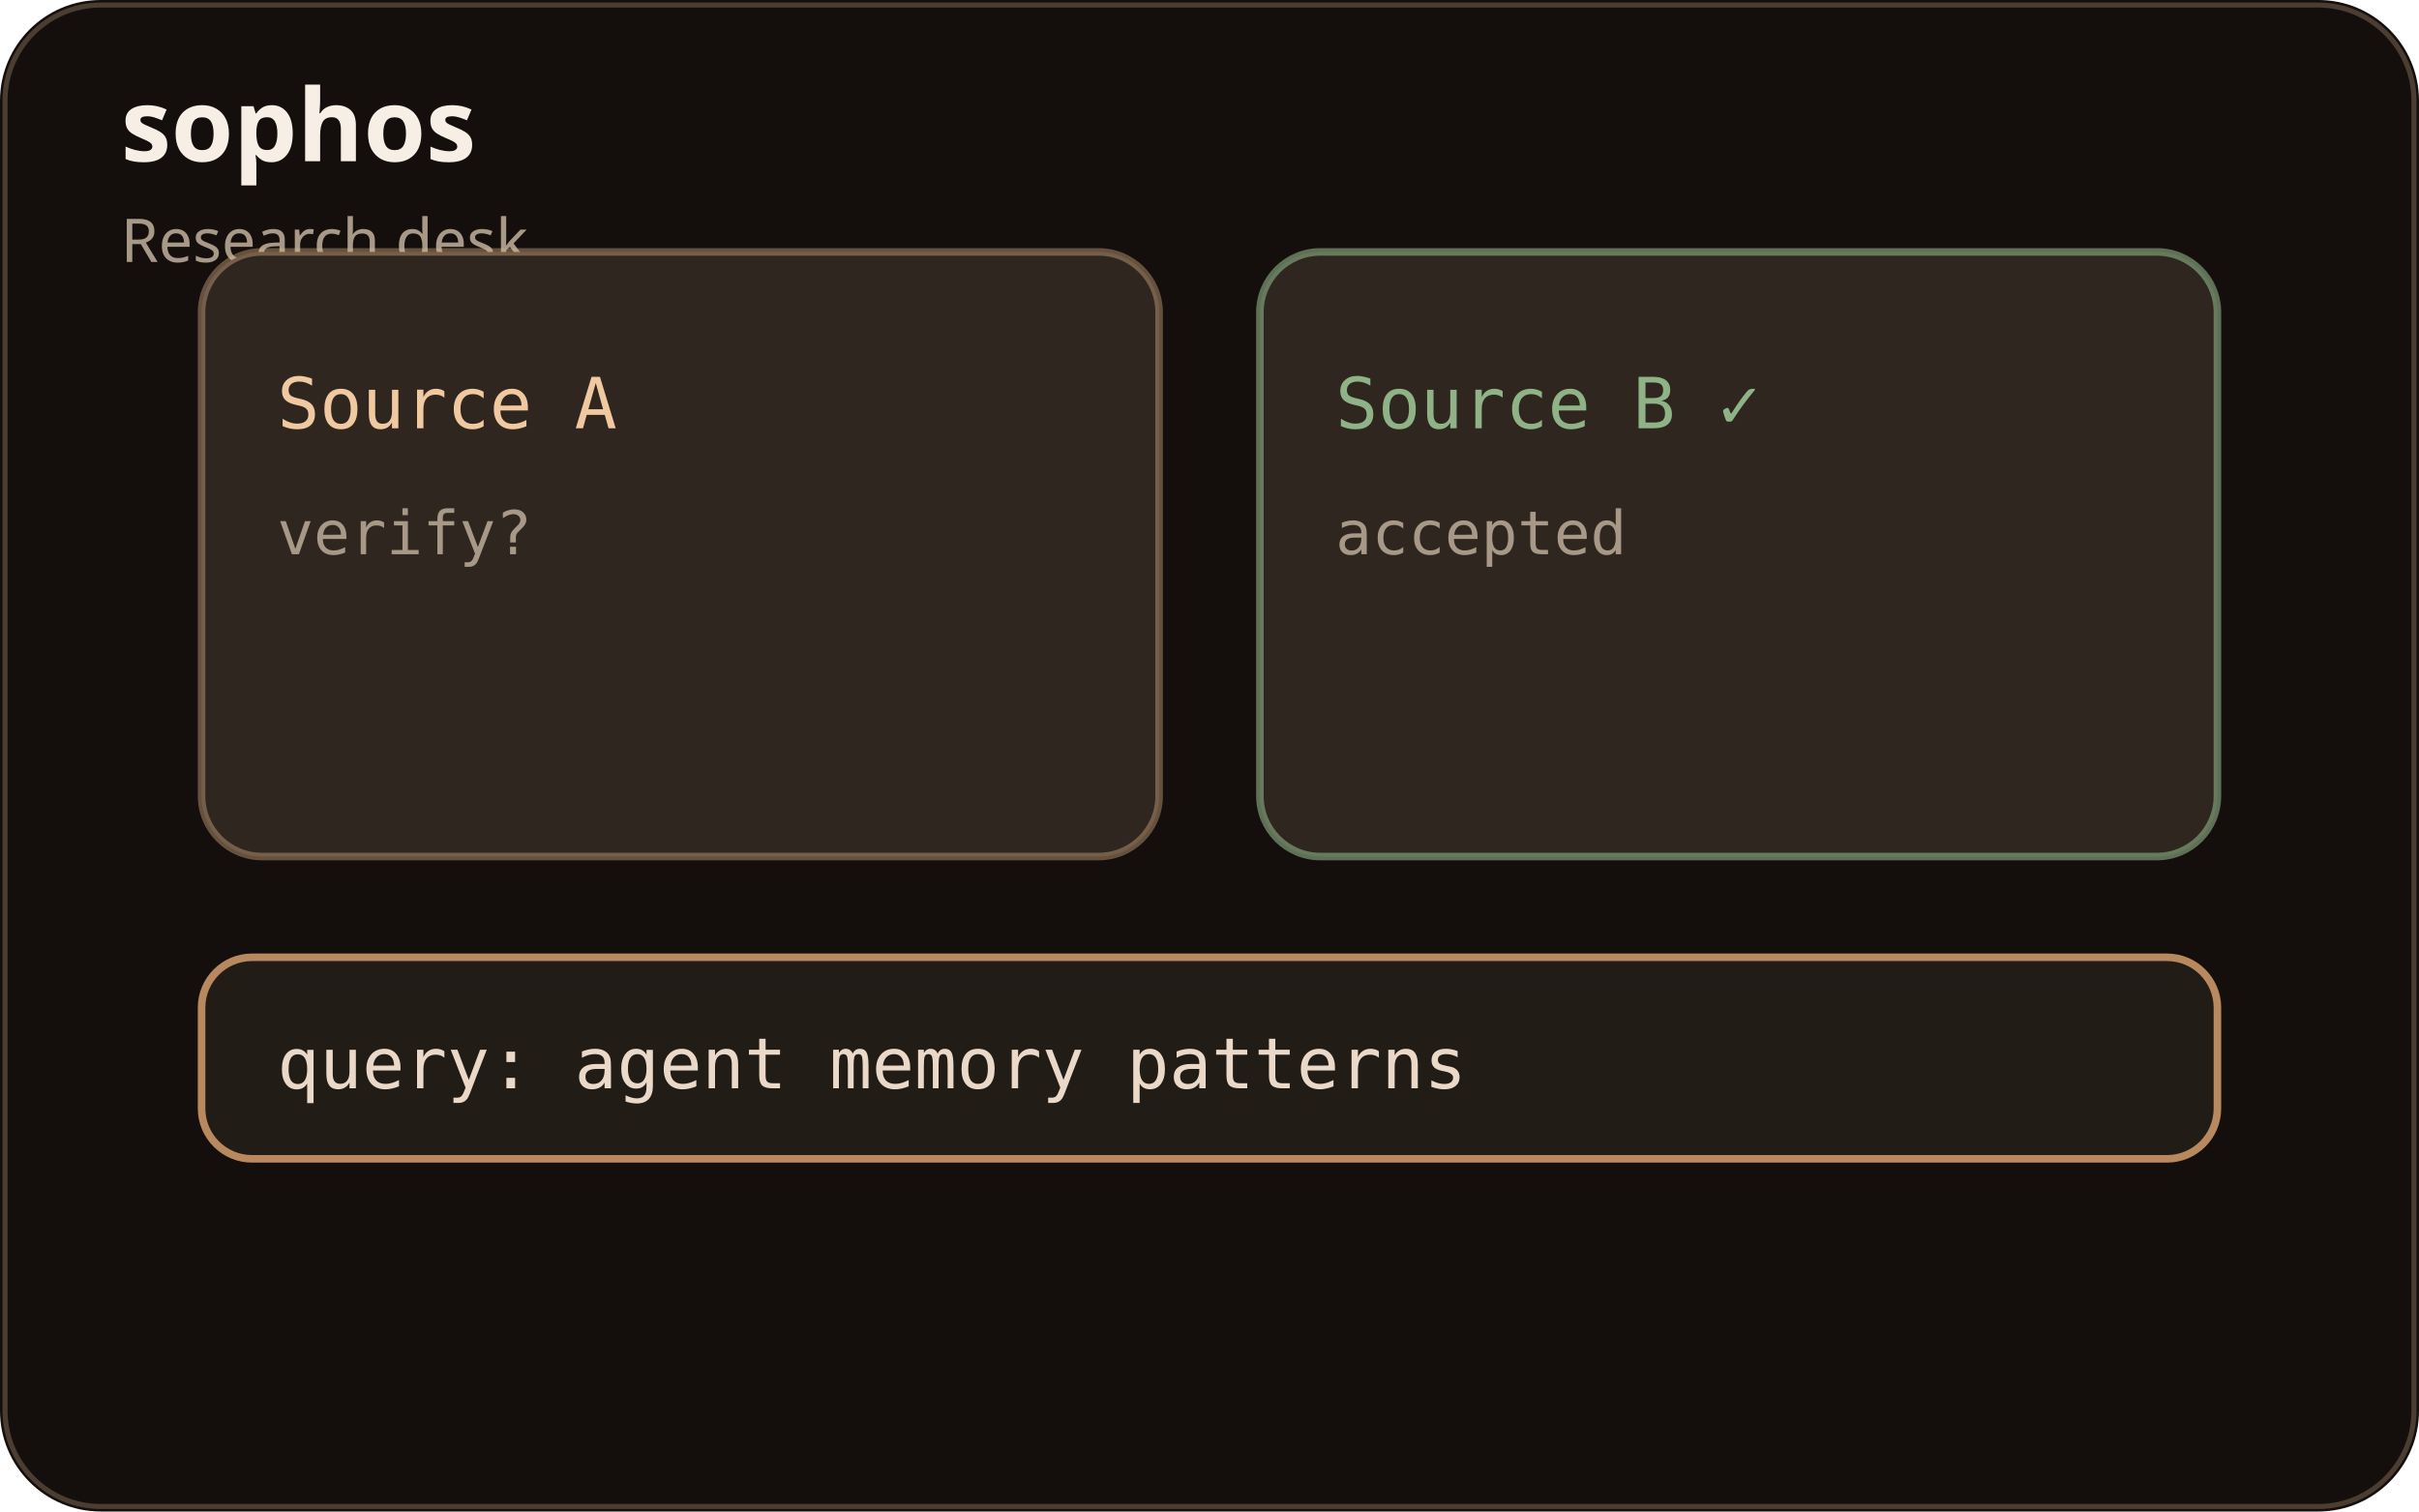
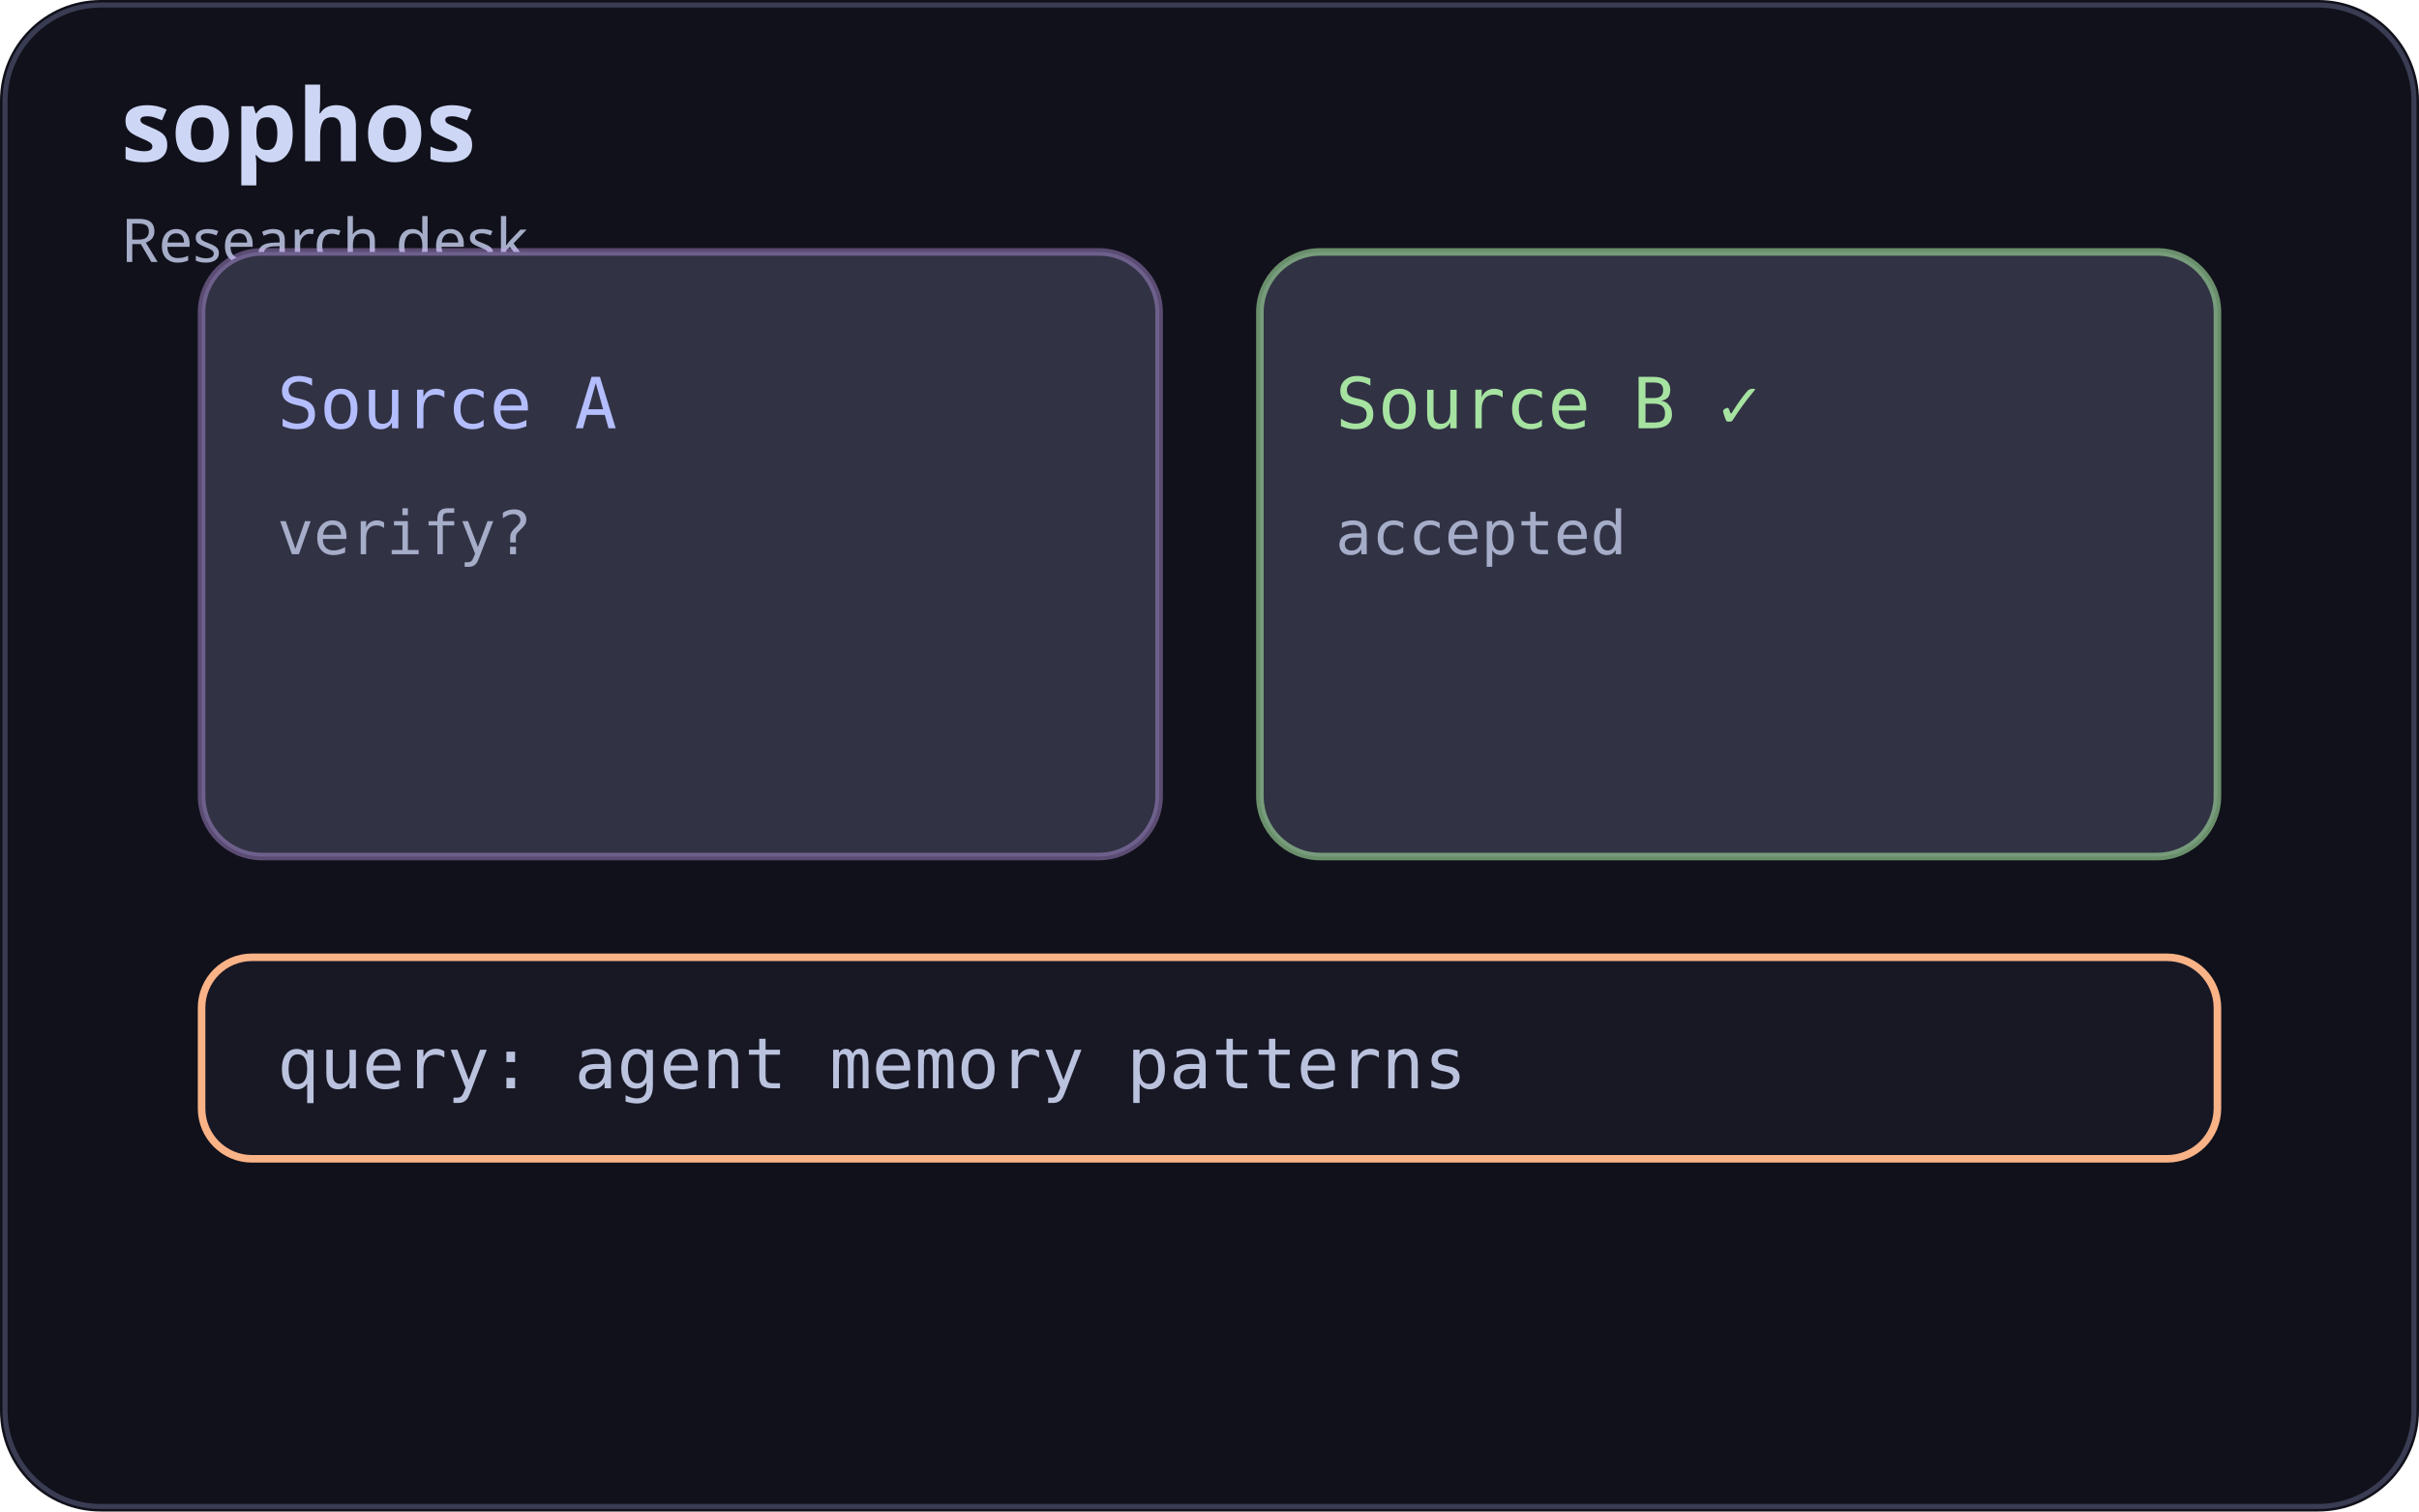
<svg xmlns="http://www.w3.org/2000/svg" viewBox="0 0 480 300" role="img" aria-label="sophos — Research desk">
-   <rect width="480" height="300" rx="20" fill="#140f0c" />
-   <rect x="1" y="1" width="478" height="298" rx="19" fill="none" stroke="#f0c9a0" stroke-opacity="0.25" />
-   <text x="24" y="32" fill="#f7efe6" font-family="Syne,system-ui,sans-serif" font-size="20" font-weight="700">sophos</text>
-   <text x="24" y="52" fill="#a89888" font-family="DM Sans,system-ui,sans-serif" font-size="12">Research desk</text>
-   <rect x="40" y="50" width="190" height="120" rx="12" fill="#2e261f" stroke="#e0b48a" stroke-width="1.5" stroke-opacity="0.4" />
-   <rect x="250" y="50" width="190" height="120" rx="12" fill="#2e261f" stroke="#8fb387" stroke-width="1.5" stroke-opacity="0.6" />
-   <text x="55" y="85" fill="#f0c9a0" font-family="ui-monospace,monospace" font-size="14">Source A</text>
-   <text x="55" y="110" fill="#a89888" font-family="ui-monospace,monospace" font-size="12">verify?</text>
-   <text x="265" y="85" fill="#8fb387" font-family="ui-monospace,monospace" font-size="14">Source B ✓</text>
-   <text x="265" y="110" fill="#a89888" font-family="ui-monospace,monospace" font-size="12">accepted</text>
-   <rect x="40" y="190" width="400" height="40" rx="10" fill="#221c17" stroke="#b8895f" stroke-width="1.5" />
-   <text x="55" y="216" fill="#ead9c8" font-family="ui-monospace,monospace" font-size="14">query: agent memory patterns</text>
+   <rect width="480" height="300" rx="20" fill="#11111b" />
+   <rect x="1" y="1" width="478" height="298" rx="19" fill="none" stroke="#b4befe" stroke-opacity="0.25" />
+   <text x="24" y="32" fill="#cdd6f4" font-family="Syne,system-ui,sans-serif" font-size="20" font-weight="700">sophos</text>
+   <text x="24" y="52" fill="#a6adc8" font-family="DM Sans,system-ui,sans-serif" font-size="12">Research desk</text>
+   <rect x="40" y="50" width="190" height="120" rx="12" fill="#313244" stroke="#cba6f7" stroke-width="1.5" stroke-opacity="0.4" />
+   <rect x="250" y="50" width="190" height="120" rx="12" fill="#313244" stroke="#a6e3a1" stroke-width="1.5" stroke-opacity="0.6" />
+   <text x="55" y="85" fill="#b4befe" font-family="ui-monospace,monospace" font-size="14">Source A</text>
+   <text x="55" y="110" fill="#a6adc8" font-family="ui-monospace,monospace" font-size="12">verify?</text>
+   <text x="265" y="85" fill="#a6e3a1" font-family="ui-monospace,monospace" font-size="14">Source B ✓</text>
+   <text x="265" y="110" fill="#a6adc8" font-family="ui-monospace,monospace" font-size="12">accepted</text>
+   <rect x="40" y="190" width="400" height="40" rx="10" fill="#181825" stroke="#fab387" stroke-width="1.5" />
+   <text x="55" y="216" fill="#bac2de" font-family="ui-monospace,monospace" font-size="14">query: agent memory patterns</text>
</svg>
